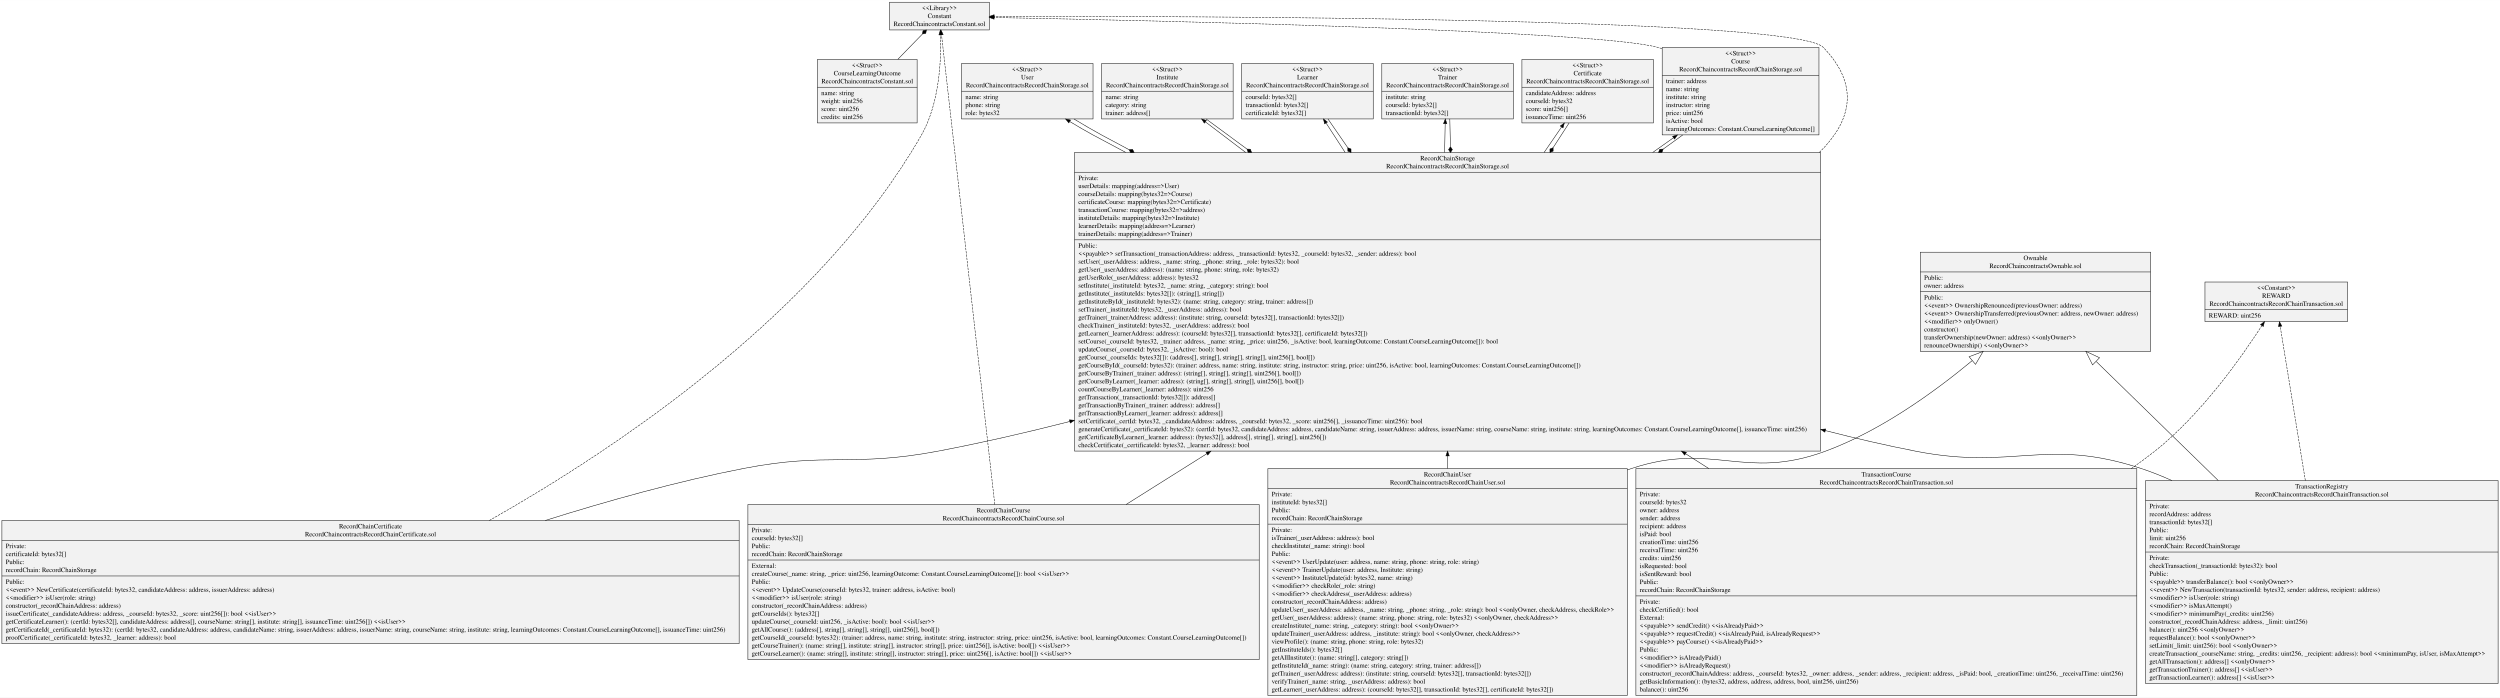
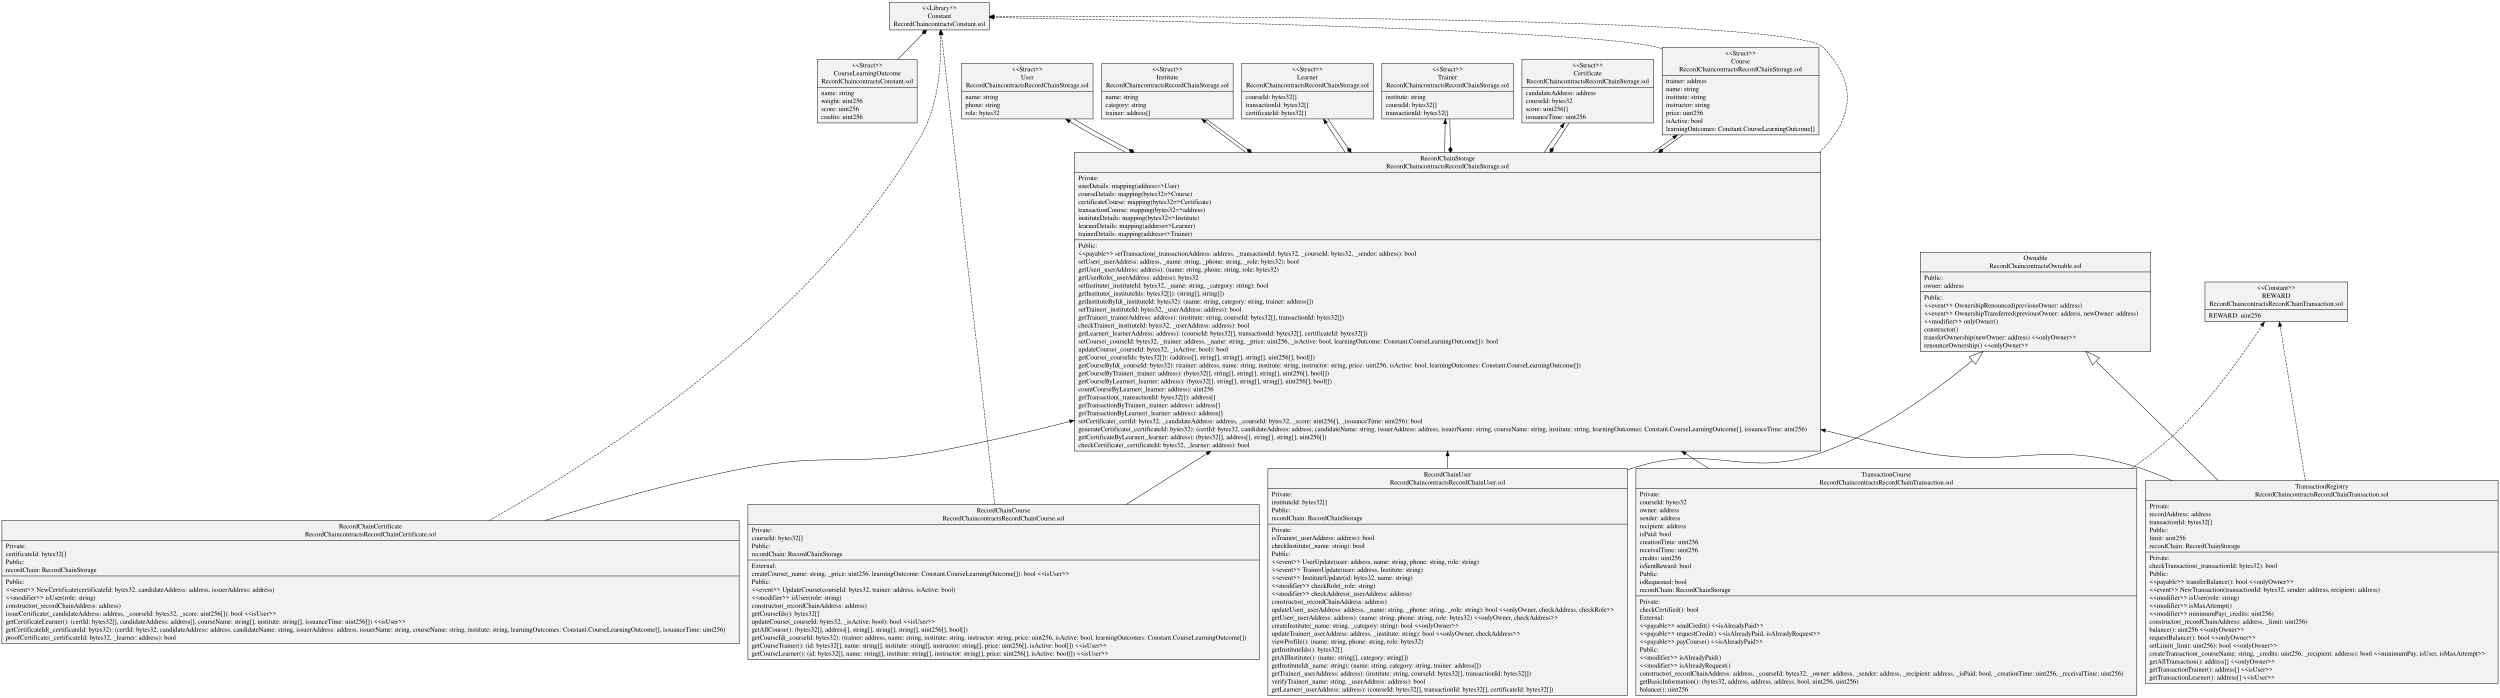
<svg xmlns="http://www.w3.org/2000/svg" width="5264pt" height="1469pt" viewBox="0.00 0.00 5264.41 1468.80">
  <g id="graph0" class="graph" transform="scale(1 1) rotate(0) translate(4 1464.8)">
    <polygon fill="white" stroke="transparent" points="-4,4 -4,-1464.8 5260.41,-1464.8 5260.41,4 -4,4" />
    <g id="node1" class="node">
      <polygon fill="#f2f2f2" stroke="black" points="1717.22,-1206.1 1717.22,-1339.7 1927.24,-1339.7 1927.24,-1206.1 1717.22,-1206.1" />
      <text text-anchor="middle" x="1822.23" y="-1323.1" font-family="Times,serif" font-size="14.00">&lt;&lt;Struct&gt;&gt;</text>
      <text text-anchor="middle" x="1822.23" y="-1306.3" font-family="Times,serif" font-size="14.00">CourseLearningOutcome</text>
      <text text-anchor="middle" x="1822.23" y="-1289.5" font-family="Times,serif" font-size="14.00">RecordChaincontractsConstant.sol</text>
      <polyline fill="none" stroke="black" points="1717.22,-1281.3 1927.24,-1281.3 " />
      <text text-anchor="start" x="1725.22" y="-1264.7" font-family="Times,serif" font-size="14.00">name: string</text>
      <text text-anchor="start" x="1725.22" y="-1247.9" font-family="Times,serif" font-size="14.00">weight: uint256</text>
      <text text-anchor="start" x="1725.22" y="-1231.1" font-family="Times,serif" font-size="14.00">score: uint256</text>
      <text text-anchor="start" x="1725.22" y="-1214.3" font-family="Times,serif" font-size="14.00">credits: uint256</text>
    </g>
    <g id="node2" class="node">
      <polygon fill="#f2f2f2" stroke="black" points="1869.22,-1401.9 1869.22,-1460.3 2079.24,-1460.3 2079.24,-1401.9 1869.22,-1401.9" />
      <text text-anchor="middle" x="1974.23" y="-1443.7" font-family="Times,serif" font-size="14.00">&lt;&lt;Library&gt;&gt;</text>
      <text text-anchor="middle" x="1974.23" y="-1426.9" font-family="Times,serif" font-size="14.00">Constant</text>
      <text text-anchor="middle" x="1974.23" y="-1410.1" font-family="Times,serif" font-size="14.00">RecordChaincontractsConstant.sol</text>
    </g>
    <g id="edge1" class="edge">
      <path fill="none" stroke="black" d="M1886.69,-1340.14C1904.28,-1358.21 1922.71,-1377.15 1938.1,-1392.97" />
      <polygon fill="black" stroke="black" points="1938.41,-1393.29 1945.46,-1394.8 1946.77,-1401.89 1939.72,-1400.38 1938.41,-1393.29" />
    </g>
    <g id="node3" class="node">
      <polygon fill="#f2f2f2" stroke="black" points="4039.76,-725.1 4039.76,-933.9 4524.7,-933.9 4524.7,-725.1 4039.76,-725.1" />
      <text text-anchor="middle" x="4282.23" y="-917.3" font-family="Times,serif" font-size="14.00">Ownable</text>
      <text text-anchor="middle" x="4282.23" y="-900.5" font-family="Times,serif" font-size="14.00">RecordChaincontractsOwnable.sol</text>
      <polyline fill="none" stroke="black" points="4039.76,-892.3 4524.7,-892.3 " />
      <text text-anchor="start" x="4047.76" y="-875.7" font-family="Times,serif" font-size="14.00">Public:</text>
      <text text-anchor="start" x="4047.76" y="-858.9" font-family="Times,serif" font-size="14.00">   owner: address</text>
      <polyline fill="none" stroke="black" points="4039.76,-850.7 4524.7,-850.7 " />
      <text text-anchor="start" x="4047.76" y="-834.1" font-family="Times,serif" font-size="14.00">Public:</text>
      <text text-anchor="start" x="4047.76" y="-817.3" font-family="Times,serif" font-size="14.00">    &lt;&lt;event&gt;&gt; OwnershipRenounced(previousOwner: address)</text>
      <text text-anchor="start" x="4047.76" y="-800.5" font-family="Times,serif" font-size="14.00">    &lt;&lt;event&gt;&gt; OwnershipTransferred(previousOwner: address, newOwner: address)</text>
      <text text-anchor="start" x="4047.76" y="-783.7" font-family="Times,serif" font-size="14.00">    &lt;&lt;modifier&gt;&gt; onlyOwner()</text>
      <text text-anchor="start" x="4047.76" y="-766.9" font-family="Times,serif" font-size="14.00">    constructor()</text>
      <text text-anchor="start" x="4047.76" y="-750.1" font-family="Times,serif" font-size="14.00">    transferOwnership(newOwner: address) &lt;&lt;onlyOwner&gt;&gt;</text>
      <text text-anchor="start" x="4047.76" y="-733.3" font-family="Times,serif" font-size="14.00">    renounceOwnership() &lt;&lt;onlyOwner&gt;&gt;</text>
    </g>
    <g id="node4" class="node">
      <polygon fill="#f2f2f2" stroke="black" points="0,-109.7 0,-368.9 1552.46,-368.9 1552.46,-109.7 0,-109.7" />
      <text text-anchor="middle" x="776.23" y="-352.3" font-family="Times,serif" font-size="14.00">RecordChainCertificate</text>
      <text text-anchor="middle" x="776.23" y="-335.5" font-family="Times,serif" font-size="14.00">RecordChaincontractsRecordChainCertificate.sol</text>
      <polyline fill="none" stroke="black" points="0,-327.3 1552.46,-327.3 " />
      <text text-anchor="start" x="8" y="-310.7" font-family="Times,serif" font-size="14.00">Private:</text>
      <text text-anchor="start" x="8" y="-293.9" font-family="Times,serif" font-size="14.00">   certificateId: bytes32[]</text>
      <text text-anchor="start" x="8" y="-277.1" font-family="Times,serif" font-size="14.00">Public:</text>
      <text text-anchor="start" x="8" y="-260.3" font-family="Times,serif" font-size="14.00">   recordChain: RecordChainStorage</text>
      <polyline fill="none" stroke="black" points="0,-252.1 1552.46,-252.1 " />
      <text text-anchor="start" x="8" y="-235.5" font-family="Times,serif" font-size="14.00">Public:</text>
      <text text-anchor="start" x="8" y="-218.7" font-family="Times,serif" font-size="14.00">    &lt;&lt;event&gt;&gt; NewCertificate(certificateId: bytes32, candidateAddress: address, issuerAddress: address)</text>
      <text text-anchor="start" x="8" y="-201.9" font-family="Times,serif" font-size="14.00">    &lt;&lt;modifier&gt;&gt; isUser(role: string)</text>
      <text text-anchor="start" x="8" y="-185.1" font-family="Times,serif" font-size="14.00">    constructor(_recordChainAddress: address)</text>
      <text text-anchor="start" x="8" y="-168.3" font-family="Times,serif" font-size="14.00">    issueCertificate(_candidateAddress: address, _courseId: bytes32, _score: uint256[]): bool &lt;&lt;isUser&gt;&gt;</text>
      <text text-anchor="start" x="8" y="-151.5" font-family="Times,serif" font-size="14.00">    getCertificateLearner(): (certId: bytes32[], candidateAddress: address[], courseName: string[], institute: string[], issuanceTime: uint256[]) &lt;&lt;isUser&gt;&gt;</text>
      <text text-anchor="start" x="8" y="-134.7" font-family="Times,serif" font-size="14.00">    getCertificateId(_certificateId: bytes32): (certId: bytes32, candidateAddress: address, candidateName: string, issuerAddress: address, issuerName: string, courseName: string, institute: string, learningOutcomes: Constant.CourseLearningOutcome[], issuanceTime: uint256)</text>
      <text text-anchor="start" x="8" y="-117.9" font-family="Times,serif" font-size="14.00">    proofCertificate(_certificateId: bytes32, _learner: address): bool</text>
    </g>
    <g id="edge3" class="edge">
      <path fill="none" stroke="black" stroke-dasharray="5,2" d="M1026.51,-368.92C1298.37,-522.82 1722.36,-807.19 1936.23,-1180.4 1974.58,-1247.32 1978.17,-1340.15 1976.66,-1391.7" />
      <polygon fill="black" stroke="black" points="1973.16,-1391.62 1976.29,-1401.75 1980.16,-1391.88 1973.16,-1391.62" />
    </g>
    <g id="node12" class="node">
      <polygon fill="#f2f2f2" stroke="black" points="2258.68,-515.1 2258.68,-1143.9 3829.78,-1143.9 3829.78,-515.1 2258.68,-515.1" />
      <text text-anchor="middle" x="3044.23" y="-1127.3" font-family="Times,serif" font-size="14.00">RecordChainStorage</text>
      <text text-anchor="middle" x="3044.23" y="-1110.5" font-family="Times,serif" font-size="14.00">RecordChaincontractsRecordChainStorage.sol</text>
      <polyline fill="none" stroke="black" points="2258.68,-1102.3 3829.78,-1102.3 " />
      <text text-anchor="start" x="2266.68" y="-1085.7" font-family="Times,serif" font-size="14.00">Private:</text>
      <text text-anchor="start" x="2266.68" y="-1068.9" font-family="Times,serif" font-size="14.00">   userDetails: mapping(address=&gt;User)</text>
      <text text-anchor="start" x="2266.68" y="-1052.1" font-family="Times,serif" font-size="14.00">   courseDetails: mapping(bytes32=&gt;Course)</text>
      <text text-anchor="start" x="2266.68" y="-1035.3" font-family="Times,serif" font-size="14.00">   certificateCourse: mapping(bytes32=&gt;Certificate)</text>
      <text text-anchor="start" x="2266.68" y="-1018.5" font-family="Times,serif" font-size="14.00">   transactionCourse: mapping(bytes32=&gt;address)</text>
      <text text-anchor="start" x="2266.68" y="-1001.7" font-family="Times,serif" font-size="14.00">   instituteDetails: mapping(bytes32=&gt;Institute)</text>
      <text text-anchor="start" x="2266.68" y="-984.9" font-family="Times,serif" font-size="14.00">   learnerDetails: mapping(address=&gt;Learner)</text>
      <text text-anchor="start" x="2266.68" y="-968.1" font-family="Times,serif" font-size="14.00">   trainerDetails: mapping(address=&gt;Trainer)</text>
      <polyline fill="none" stroke="black" points="2258.68,-959.9 3829.78,-959.9 " />
      <text text-anchor="start" x="2266.68" y="-943.3" font-family="Times,serif" font-size="14.00">Public:</text>
      <text text-anchor="start" x="2266.68" y="-926.5" font-family="Times,serif" font-size="14.00">    &lt;&lt;payable&gt;&gt; setTransaction(_transactionAddress: address, _transactionId: bytes32, _courseId: bytes32, _sender: address): bool</text>
      <text text-anchor="start" x="2266.68" y="-909.7" font-family="Times,serif" font-size="14.00">    setUser(_userAddress: address, _name: string, _phone: string, _role: bytes32): bool</text>
      <text text-anchor="start" x="2266.68" y="-892.9" font-family="Times,serif" font-size="14.00">    getUser(_userAddress: address): (name: string, phone: string, role: bytes32)</text>
      <text text-anchor="start" x="2266.68" y="-876.1" font-family="Times,serif" font-size="14.00">    getUserRole(_userAddress: address): bytes32</text>
      <text text-anchor="start" x="2266.68" y="-859.3" font-family="Times,serif" font-size="14.00">    setInstitute(_instituteId: bytes32, _name: string, _category: string): bool</text>
      <text text-anchor="start" x="2266.68" y="-842.5" font-family="Times,serif" font-size="14.00">    getInstitute(_instituteIds: bytes32[]): (string[], string[])</text>
      <text text-anchor="start" x="2266.68" y="-825.7" font-family="Times,serif" font-size="14.00">    getInstituteById(_instituteId: bytes32): (name: string, category: string, trainer: address[])</text>
      <text text-anchor="start" x="2266.68" y="-808.9" font-family="Times,serif" font-size="14.00">    setTrainer(_instituteId: bytes32, _userAddress: address): bool</text>
      <text text-anchor="start" x="2266.68" y="-792.1" font-family="Times,serif" font-size="14.00">    getTrainer(_trainerAddress: address): (institute: string, courseId: bytes32[], transactionId: bytes32[])</text>
      <text text-anchor="start" x="2266.68" y="-775.3" font-family="Times,serif" font-size="14.00">    checkTrainer(_instituteId: bytes32, _userAddress: address): bool</text>
      <text text-anchor="start" x="2266.68" y="-758.5" font-family="Times,serif" font-size="14.00">    getLearner(_learnerAddress: address): (courseId: bytes32[], transactionId: bytes32[], certificateId: bytes32[])</text>
      <text text-anchor="start" x="2266.68" y="-741.7" font-family="Times,serif" font-size="14.00">    setCourse(_courseId: bytes32, _trainer: address, _name: string, _price: uint256, _isActive: bool, learningOutcome: Constant.CourseLearningOutcome[]): bool</text>
      <text text-anchor="start" x="2266.68" y="-724.9" font-family="Times,serif" font-size="14.00">    updateCourse(_courseId: bytes32, _isActive: bool): bool</text>
      <text text-anchor="start" x="2266.68" y="-708.1" font-family="Times,serif" font-size="14.00">    getCourse(_courseIds: bytes32[]): (address[], string[], string[], string[], uint256[], bool[])</text>
      <text text-anchor="start" x="2266.68" y="-691.3" font-family="Times,serif" font-size="14.00">    getCourseById(_courseId: bytes32): (trainer: address, name: string, institute: string, instructor: string, price: uint256, isActive: bool, learningOutcomes: Constant.CourseLearningOutcome[])</text>
-       <text text-anchor="start" x="2266.68" y="-674.5" font-family="Times,serif" font-size="14.00">    getCourseByTrainer(_trainer: address): (string[], string[], string[], uint256[], bool[])</text>
-       <text text-anchor="start" x="2266.68" y="-657.7" font-family="Times,serif" font-size="14.00">    getCourseByLearner(_learner: address): (string[], string[], string[], uint256[], bool[])</text>
+       <text text-anchor="start" x="2266.68" y="-674.5" font-family="Times,serif" font-size="14.00">    getCourseByTrainer(_trainer: address): (bytes32[], string[], string[], string[], uint256[], bool[])</text>
+       <text text-anchor="start" x="2266.68" y="-657.7" font-family="Times,serif" font-size="14.00">    getCourseByLearner(_learner: address): (bytes32[], string[], string[], string[], uint256[], bool[])</text>
      <text text-anchor="start" x="2266.68" y="-640.9" font-family="Times,serif" font-size="14.00">    countCourseByLearner(_learner: address): uint256</text>
      <text text-anchor="start" x="2266.68" y="-624.1" font-family="Times,serif" font-size="14.00">    getTransaction(_transactionId: bytes32[]): address[]</text>
      <text text-anchor="start" x="2266.68" y="-607.3" font-family="Times,serif" font-size="14.00">    getTransactionByTrainer(_trainer: address): address[]</text>
      <text text-anchor="start" x="2266.68" y="-590.5" font-family="Times,serif" font-size="14.00">    getTransactionByLearner(_learner: address): address[]</text>
      <text text-anchor="start" x="2266.68" y="-573.7" font-family="Times,serif" font-size="14.00">    setCertificate(_certId: bytes32, _candidateAddress: address, _courseId: bytes32, _score: uint256[], _issuanceTime: uint256): bool</text>
      <text text-anchor="start" x="2266.68" y="-556.9" font-family="Times,serif" font-size="14.00">    generateCertificate(_certificateId: bytes32): (certId: bytes32, candidateAddress: address, candidateName: string, issuerAddress: address, issuerName: string, courseName: string, institute: string, learningOutcomes: Constant.CourseLearningOutcome[], issuanceTime: uint256)</text>
      <text text-anchor="start" x="2266.68" y="-540.1" font-family="Times,serif" font-size="14.00">    getCertificateByLearner(_learner: address): (bytes32[], address[], string[], string[], uint256[])</text>
      <text text-anchor="start" x="2266.68" y="-523.3" font-family="Times,serif" font-size="14.00">    checkCertificate(_certificateId: bytes32, _learner: address): bool</text>
    </g>
    <g id="edge2" class="edge">
      <path fill="none" stroke="black" d="M1144.12,-368.96C1274.69,-410.04 1423.64,-451.76 1562.23,-478.6 1740.51,-513.13 1790.77,-480.99 1969.23,-514.6 2060.46,-531.78 2155.05,-553.48 2248.59,-577.4" />
      <polygon fill="black" stroke="black" points="2247.96,-580.85 2258.51,-579.95 2249.7,-574.07 2247.96,-580.85" />
    </g>
    <g id="node5" class="node">
      <polygon fill="#f2f2f2" stroke="black" points="1570.9,-76.1 1570.9,-402.5 2647.56,-402.5 2647.56,-76.1 1570.9,-76.1" />
      <text text-anchor="middle" x="2109.23" y="-385.9" font-family="Times,serif" font-size="14.00">RecordChainCourse</text>
      <text text-anchor="middle" x="2109.23" y="-369.1" font-family="Times,serif" font-size="14.00">RecordChaincontractsRecordChainCourse.sol</text>
      <polyline fill="none" stroke="black" points="1570.9,-360.9 2647.56,-360.9 " />
      <text text-anchor="start" x="1578.9" y="-344.3" font-family="Times,serif" font-size="14.00">Private:</text>
      <text text-anchor="start" x="1578.9" y="-327.5" font-family="Times,serif" font-size="14.00">   courseId: bytes32[]</text>
      <text text-anchor="start" x="1578.9" y="-310.7" font-family="Times,serif" font-size="14.00">Public:</text>
      <text text-anchor="start" x="1578.9" y="-293.9" font-family="Times,serif" font-size="14.00">   recordChain: RecordChainStorage</text>
      <polyline fill="none" stroke="black" points="1570.9,-285.7 2647.56,-285.7 " />
      <text text-anchor="start" x="1578.9" y="-269.1" font-family="Times,serif" font-size="14.00">External:</text>
      <text text-anchor="start" x="1578.9" y="-252.3" font-family="Times,serif" font-size="14.00">    createCourse(_name: string, _price: uint256, learningOutcome: Constant.CourseLearningOutcome[]): bool &lt;&lt;isUser&gt;&gt;</text>
      <text text-anchor="start" x="1578.9" y="-235.5" font-family="Times,serif" font-size="14.00">Public:</text>
      <text text-anchor="start" x="1578.9" y="-218.7" font-family="Times,serif" font-size="14.00">    &lt;&lt;event&gt;&gt; UpdateCourse(courseId: bytes32, trainer: address, isActive: bool)</text>
      <text text-anchor="start" x="1578.9" y="-201.9" font-family="Times,serif" font-size="14.00">    &lt;&lt;modifier&gt;&gt; isUser(role: string)</text>
      <text text-anchor="start" x="1578.9" y="-185.1" font-family="Times,serif" font-size="14.00">    constructor(_recordChainAddress: address)</text>
      <text text-anchor="start" x="1578.9" y="-168.3" font-family="Times,serif" font-size="14.00">    getCourseIds(): bytes32[]</text>
-       <text text-anchor="start" x="1578.9" y="-151.5" font-family="Times,serif" font-size="14.00">    updateCourse(_courseId: uint256, _isActive: bool): bool &lt;&lt;isUser&gt;&gt;</text>
-       <text text-anchor="start" x="1578.9" y="-134.7" font-family="Times,serif" font-size="14.00">    getAllCourse(): (address[], string[], string[], string[], uint256[], bool[])</text>
+       <text text-anchor="start" x="1578.9" y="-151.5" font-family="Times,serif" font-size="14.00">    updateCourse(_courseId: bytes32, _isActive: bool): bool &lt;&lt;isUser&gt;&gt;</text>
+       <text text-anchor="start" x="1578.9" y="-134.7" font-family="Times,serif" font-size="14.00">    getAllCourse(): (bytes32[], address[], string[], string[], string[], uint256[], bool[])</text>
      <text text-anchor="start" x="1578.9" y="-117.9" font-family="Times,serif" font-size="14.00">    getCourseId(_courseId: bytes32): (trainer: address, name: string, institute: string, instructor: string, price: uint256, isActive: bool, learningOutcomes: Constant.CourseLearningOutcome[])</text>
-       <text text-anchor="start" x="1578.9" y="-101.1" font-family="Times,serif" font-size="14.00">    getCourseTrainer(): (name: string[], institute: string[], instructor: string[], price: uint256[], isActive: bool[]) &lt;&lt;isUser&gt;&gt;</text>
-       <text text-anchor="start" x="1578.9" y="-84.3" font-family="Times,serif" font-size="14.00">    getCourseLearner(): (name: string[], institute: string[], instructor: string[], price: uint256[], isActive: bool[]) &lt;&lt;isUser&gt;&gt;</text>
+       <text text-anchor="start" x="1578.9" y="-101.1" font-family="Times,serif" font-size="14.00">    getCourseTrainer(): (id: bytes32[], name: string[], institute: string[], instructor: string[], price: uint256[], isActive: bool[]) &lt;&lt;isUser&gt;&gt;</text>
+       <text text-anchor="start" x="1578.9" y="-84.3" font-family="Times,serif" font-size="14.00">    getCourseLearner(): (id: bytes32[], name: string[], institute: string[], instructor: string[], price: uint256[], isActive: bool[]) &lt;&lt;isUser&gt;&gt;</text>
    </g>
    <g id="edge5" class="edge">
      <path fill="none" stroke="black" stroke-dasharray="5,2" d="M2090.81,-402.62C2059.07,-682.38 1995.8,-1239.99 1978.62,-1391.4" />
      <polygon fill="black" stroke="black" points="1975.11,-1391.26 1977.46,-1401.59 1982.07,-1392.05 1975.11,-1391.26" />
    </g>
    <g id="edge4" class="edge">
      <path fill="none" stroke="black" d="M2367.2,-402.59C2420.52,-436.13 2478.43,-472.56 2537.18,-509.52" />
      <polygon fill="black" stroke="black" points="2535.52,-512.61 2545.85,-514.97 2539.25,-506.69 2535.52,-512.61" />
    </g>
    <g id="node6" class="node">
      <polygon fill="#f2f2f2" stroke="black" points="2020.79,-1214.5 2020.79,-1331.3 2297.67,-1331.3 2297.67,-1214.5 2020.79,-1214.5" />
      <text text-anchor="middle" x="2159.23" y="-1314.7" font-family="Times,serif" font-size="14.00">&lt;&lt;Struct&gt;&gt;</text>
      <text text-anchor="middle" x="2159.23" y="-1297.9" font-family="Times,serif" font-size="14.00">User</text>
      <text text-anchor="middle" x="2159.23" y="-1281.1" font-family="Times,serif" font-size="14.00">RecordChaincontractsRecordChainStorage.sol</text>
      <polyline fill="none" stroke="black" points="2020.79,-1272.9 2297.67,-1272.9 " />
      <text text-anchor="start" x="2028.79" y="-1256.3" font-family="Times,serif" font-size="14.00">name: string</text>
      <text text-anchor="start" x="2028.79" y="-1239.5" font-family="Times,serif" font-size="14.00">phone: string</text>
      <text text-anchor="start" x="2028.79" y="-1222.7" font-family="Times,serif" font-size="14.00">role: bytes32</text>
    </g>
    <g id="edge7" class="edge">
      <path fill="none" stroke="black" d="M2257.49,-1214.4C2276.78,-1202.75 2296.99,-1190.87 2316.23,-1180.4 2334.99,-1170.19 2354.1,-1159.96 2373.45,-1149.76" />
      <polygon fill="black" stroke="black" points="2373.6,-1149.68 2377.05,-1143.35 2384.22,-1144.1 2380.77,-1150.43 2373.6,-1149.68" />
    </g>
    <g id="node7" class="node">
      <polygon fill="#f2f2f2" stroke="black" points="2315.79,-1214.5 2315.79,-1331.3 2592.67,-1331.3 2592.67,-1214.5 2315.79,-1214.5" />
      <text text-anchor="middle" x="2454.23" y="-1314.7" font-family="Times,serif" font-size="14.00">&lt;&lt;Struct&gt;&gt;</text>
      <text text-anchor="middle" x="2454.23" y="-1297.9" font-family="Times,serif" font-size="14.00">Institute</text>
      <text text-anchor="middle" x="2454.23" y="-1281.1" font-family="Times,serif" font-size="14.00">RecordChaincontractsRecordChainStorage.sol</text>
      <polyline fill="none" stroke="black" points="2315.79,-1272.9 2592.67,-1272.9 " />
      <text text-anchor="start" x="2323.79" y="-1256.3" font-family="Times,serif" font-size="14.00">name: string</text>
      <text text-anchor="start" x="2323.79" y="-1239.5" font-family="Times,serif" font-size="14.00">category: string</text>
      <text text-anchor="start" x="2323.79" y="-1222.7" font-family="Times,serif" font-size="14.00">trainer: address[]</text>
    </g>
    <g id="edge8" class="edge">
      <path fill="none" stroke="black" d="M2535.7,-1214.48C2560.6,-1196.29 2589.86,-1174.74 2621.56,-1151.27" />
      <polygon fill="black" stroke="black" points="2621.82,-1151.07 2624.27,-1144.29 2631.47,-1143.93 2629.03,-1150.72 2621.82,-1151.07" />
    </g>
    <g id="node8" class="node">
      <polygon fill="#f2f2f2" stroke="black" points="2610.79,-1214.5 2610.79,-1331.3 2887.67,-1331.3 2887.67,-1214.5 2610.79,-1214.5" />
      <text text-anchor="middle" x="2749.23" y="-1314.7" font-family="Times,serif" font-size="14.00">&lt;&lt;Struct&gt;&gt;</text>
      <text text-anchor="middle" x="2749.23" y="-1297.9" font-family="Times,serif" font-size="14.00">Learner</text>
      <text text-anchor="middle" x="2749.23" y="-1281.1" font-family="Times,serif" font-size="14.00">RecordChaincontractsRecordChainStorage.sol</text>
      <polyline fill="none" stroke="black" points="2610.79,-1272.9 2887.67,-1272.9 " />
      <text text-anchor="start" x="2618.79" y="-1256.3" font-family="Times,serif" font-size="14.00">courseId: bytes32[]</text>
      <text text-anchor="start" x="2618.79" y="-1239.5" font-family="Times,serif" font-size="14.00">transactionId: bytes32[]</text>
      <text text-anchor="start" x="2618.79" y="-1222.7" font-family="Times,serif" font-size="14.00">certificateId: bytes32[]</text>
    </g>
    <g id="edge9" class="edge">
      <path fill="none" stroke="black" d="M2792.33,-1214.48C2804.57,-1196.99 2818.78,-1176.41 2834.08,-1154" />
      <polygon fill="black" stroke="black" points="2834.18,-1153.85 2834.26,-1146.64 2840.94,-1143.93 2840.87,-1151.14 2834.18,-1153.85" />
    </g>
    <g id="node9" class="node">
      <polygon fill="#f2f2f2" stroke="black" points="2905.79,-1214.5 2905.79,-1331.3 3182.67,-1331.3 3182.67,-1214.5 2905.79,-1214.5" />
      <text text-anchor="middle" x="3044.23" y="-1314.7" font-family="Times,serif" font-size="14.00">&lt;&lt;Struct&gt;&gt;</text>
      <text text-anchor="middle" x="3044.23" y="-1297.9" font-family="Times,serif" font-size="14.00">Trainer</text>
      <text text-anchor="middle" x="3044.23" y="-1281.1" font-family="Times,serif" font-size="14.00">RecordChaincontractsRecordChainStorage.sol</text>
      <polyline fill="none" stroke="black" points="2905.79,-1272.9 3182.67,-1272.9 " />
      <text text-anchor="start" x="2913.79" y="-1256.3" font-family="Times,serif" font-size="14.00">institute: string</text>
      <text text-anchor="start" x="2913.79" y="-1239.5" font-family="Times,serif" font-size="14.00">courseId: bytes32[]</text>
      <text text-anchor="start" x="2913.79" y="-1222.7" font-family="Times,serif" font-size="14.00">transactionId: bytes32[]</text>
    </g>
    <g id="edge10" class="edge">
      <path fill="none" stroke="black" d="M3048.95,-1214.48C3049.49,-1197.54 3049.93,-1177.69 3050.25,-1156.1" />
      <polygon fill="black" stroke="black" points="3050.25,-1155.93 3046.34,-1149.88 3050.42,-1143.93 3054.34,-1149.99 3050.25,-1155.93" />
    </g>
    <g id="node10" class="node">
      <polygon fill="#f2f2f2" stroke="black" points="3496.16,-1180.9 3496.16,-1364.9 3826.3,-1364.9 3826.3,-1180.9 3496.16,-1180.9" />
      <text text-anchor="middle" x="3661.23" y="-1348.3" font-family="Times,serif" font-size="14.00">&lt;&lt;Struct&gt;&gt;</text>
      <text text-anchor="middle" x="3661.23" y="-1331.5" font-family="Times,serif" font-size="14.00">Course</text>
      <text text-anchor="middle" x="3661.23" y="-1314.7" font-family="Times,serif" font-size="14.00">RecordChaincontractsRecordChainStorage.sol</text>
      <polyline fill="none" stroke="black" points="3496.16,-1306.5 3826.3,-1306.5 " />
      <text text-anchor="start" x="3504.16" y="-1289.9" font-family="Times,serif" font-size="14.00">trainer: address</text>
      <text text-anchor="start" x="3504.16" y="-1273.1" font-family="Times,serif" font-size="14.00">name: string</text>
      <text text-anchor="start" x="3504.16" y="-1256.3" font-family="Times,serif" font-size="14.00">institute: string</text>
      <text text-anchor="start" x="3504.16" y="-1239.5" font-family="Times,serif" font-size="14.00">instructor: string</text>
      <text text-anchor="start" x="3504.16" y="-1222.7" font-family="Times,serif" font-size="14.00">price: uint256</text>
      <text text-anchor="start" x="3504.16" y="-1205.9" font-family="Times,serif" font-size="14.00">isActive: bool</text>
      <text text-anchor="start" x="3504.16" y="-1189.1" font-family="Times,serif" font-size="14.00">learningOutcomes: Constant.CourseLearningOutcome[]</text>
    </g>
    <g id="edge6" class="edge">
      <path fill="none" stroke="black" stroke-dasharray="5,2" d="M3495.68,-1362.68C3492.53,-1363.65 3489.38,-1364.56 3486.23,-1365.4 3352.88,-1401.2 2419.16,-1421.83 2089.31,-1428.07" />
      <polygon fill="black" stroke="black" points="2089.18,-1424.57 2079.25,-1428.25 2089.32,-1431.57 2089.18,-1424.57" />
    </g>
    <g id="edge11" class="edge">
      <path fill="none" stroke="black" d="M3539.45,-1180.78C3526.45,-1171.34 3512.74,-1161.42 3498.49,-1151.12" />
      <polygon fill="black" stroke="black" points="3498.27,-1150.96 3491.06,-1150.69 3488.54,-1143.93 3495.75,-1144.2 3498.27,-1150.96" />
    </g>
    <g id="node11" class="node">
      <polygon fill="#f2f2f2" stroke="black" points="3200.79,-1206.1 3200.79,-1339.7 3477.67,-1339.7 3477.67,-1206.1 3200.79,-1206.1" />
      <text text-anchor="middle" x="3339.23" y="-1323.1" font-family="Times,serif" font-size="14.00">&lt;&lt;Struct&gt;&gt;</text>
      <text text-anchor="middle" x="3339.23" y="-1306.3" font-family="Times,serif" font-size="14.00">Certificate</text>
      <text text-anchor="middle" x="3339.23" y="-1289.5" font-family="Times,serif" font-size="14.00">RecordChaincontractsRecordChainStorage.sol</text>
      <polyline fill="none" stroke="black" points="3200.79,-1281.3 3477.67,-1281.3 " />
      <text text-anchor="start" x="3208.79" y="-1264.7" font-family="Times,serif" font-size="14.00">candidateAddress: address</text>
      <text text-anchor="start" x="3208.79" y="-1247.9" font-family="Times,serif" font-size="14.00">courseId: bytes32</text>
      <text text-anchor="start" x="3208.79" y="-1231.1" font-family="Times,serif" font-size="14.00">score: uint256[]</text>
      <text text-anchor="start" x="3208.79" y="-1214.3" font-family="Times,serif" font-size="14.00">issuanceTime: uint256</text>
    </g>
    <g id="edge12" class="edge">
      <path fill="none" stroke="black" d="M3300.08,-1205.87C3290.19,-1190.42 3278.86,-1172.94 3266.6,-1154.17" />
      <polygon fill="black" stroke="black" points="3266.47,-1153.97 3259.83,-1151.14 3259.89,-1143.93 3266.53,-1146.76 3266.47,-1153.97" />
    </g>
    <g id="edge19" class="edge">
      <path fill="none" stroke="black" stroke-dasharray="5,2" d="M3827.22,-1144.02C3894.98,-1210.8 3912.39,-1285.51 3835.23,-1365.4 3774.46,-1428.31 2486.09,-1431.09 2089.42,-1430.45" />
      <polygon fill="black" stroke="black" points="2089.37,-1426.95 2079.37,-1430.43 2089.36,-1433.95 2089.37,-1426.95" />
    </g>
    <g id="edge13" class="edge">
      <path fill="none" stroke="black" d="M2366.23,-1144.1C2343.19,-1156.18 2320.47,-1168.3 2298.23,-1180.4 2282,-1189.23 2265.07,-1199.07 2248.84,-1208.93" />
      <polygon fill="black" stroke="black" points="2246.6,-1206.19 2239.9,-1214.4 2250.25,-1212.17 2246.6,-1206.19" />
    </g>
    <g id="edge16" class="edge">
      <path fill="none" stroke="black" d="M2619.09,-1143.93C2587.79,-1167.57 2558.94,-1189.48 2534.41,-1208.24" />
      <polygon fill="black" stroke="black" points="2532.07,-1205.62 2526.26,-1214.48 2536.33,-1211.18 2532.07,-1205.62" />
    </g>
    <g id="edge17" class="edge">
      <path fill="none" stroke="black" d="M2828.56,-1143.93C2813.74,-1166.54 2800.09,-1187.57 2788.44,-1205.77" />
      <polygon fill="black" stroke="black" points="2785.31,-1204.17 2782.88,-1214.48 2791.21,-1207.93 2785.31,-1204.17" />
    </g>
    <g id="edge18" class="edge">
      <path fill="none" stroke="black" d="M3038.04,-1143.93C3038.32,-1165.93 3038.71,-1186.42 3039.2,-1204.28" />
      <polygon fill="black" stroke="black" points="3035.71,-1204.59 3039.51,-1214.48 3042.71,-1204.38 3035.71,-1204.59" />
    </g>
    <g id="edge14" class="edge">
      <path fill="none" stroke="black" d="M3476.16,-1143.93C3491.34,-1154.69 3506.05,-1165.1 3520.09,-1175.01" />
      <polygon fill="black" stroke="black" points="3518.09,-1177.88 3528.28,-1180.78 3522.13,-1172.16 3518.09,-1177.88" />
    </g>
    <g id="edge15" class="edge">
      <path fill="none" stroke="black" d="M3247.52,-1143.93C3260.65,-1163.22 3273.1,-1181.36 3284.35,-1197.57" />
      <polygon fill="black" stroke="black" points="3281.54,-1199.66 3290.12,-1205.87 3287.29,-1195.67 3281.54,-1199.66" />
    </g>
    <g id="node13" class="node">
      <polygon fill="#f2f2f2" stroke="black" points="4639.13,-787.9 4639.13,-871.1 4939.32,-871.1 4939.32,-787.9 4639.13,-787.9" />
      <text text-anchor="middle" x="4789.23" y="-854.5" font-family="Times,serif" font-size="14.00">&lt;&lt;Constant&gt;&gt;</text>
      <text text-anchor="middle" x="4789.23" y="-837.7" font-family="Times,serif" font-size="14.00">REWARD</text>
      <text text-anchor="middle" x="4789.23" y="-820.9" font-family="Times,serif" font-size="14.00">RecordChaincontractsRecordChainTransaction.sol</text>
      <polyline fill="none" stroke="black" points="4639.13,-812.7 4939.32,-812.7 " />
      <text text-anchor="start" x="4647.13" y="-796.1" font-family="Times,serif" font-size="14.00">REWARD: uint256</text>
    </g>
    <g id="node14" class="node">
      <polygon fill="#f2f2f2" stroke="black" points="4514.05,-25.7 4514.05,-452.9 5256.41,-452.9 5256.41,-25.7 4514.05,-25.7" />
      <text text-anchor="middle" x="4885.23" y="-436.3" font-family="Times,serif" font-size="14.00">TransactionRegistry</text>
      <text text-anchor="middle" x="4885.23" y="-419.5" font-family="Times,serif" font-size="14.00">RecordChaincontractsRecordChainTransaction.sol</text>
      <polyline fill="none" stroke="black" points="4514.05,-411.3 5256.41,-411.3 " />
      <text text-anchor="start" x="4522.05" y="-394.7" font-family="Times,serif" font-size="14.00">Private:</text>
      <text text-anchor="start" x="4522.05" y="-377.9" font-family="Times,serif" font-size="14.00">   recordAddress: address</text>
      <text text-anchor="start" x="4522.05" y="-361.1" font-family="Times,serif" font-size="14.00">   transactionId: bytes32[]</text>
      <text text-anchor="start" x="4522.05" y="-344.3" font-family="Times,serif" font-size="14.00">Public:</text>
      <text text-anchor="start" x="4522.05" y="-327.5" font-family="Times,serif" font-size="14.00">   limit: uint256</text>
      <text text-anchor="start" x="4522.05" y="-310.7" font-family="Times,serif" font-size="14.00">   recordChain: RecordChainStorage</text>
      <polyline fill="none" stroke="black" points="4514.05,-302.5 5256.41,-302.5 " />
      <text text-anchor="start" x="4522.05" y="-285.9" font-family="Times,serif" font-size="14.00">Private:</text>
      <text text-anchor="start" x="4522.05" y="-269.1" font-family="Times,serif" font-size="14.00">    checkTransaction(_transactionId: bytes32): bool</text>
      <text text-anchor="start" x="4522.05" y="-252.3" font-family="Times,serif" font-size="14.00">Public:</text>
      <text text-anchor="start" x="4522.05" y="-235.5" font-family="Times,serif" font-size="14.00">    &lt;&lt;payable&gt;&gt; transferBalance(): bool &lt;&lt;onlyOwner&gt;&gt;</text>
      <text text-anchor="start" x="4522.05" y="-218.7" font-family="Times,serif" font-size="14.00">    &lt;&lt;event&gt;&gt; NewTransaction(transactionId: bytes32, sender: address, recipient: address)</text>
      <text text-anchor="start" x="4522.05" y="-201.9" font-family="Times,serif" font-size="14.00">    &lt;&lt;modifier&gt;&gt; isUser(role: string)</text>
      <text text-anchor="start" x="4522.05" y="-185.1" font-family="Times,serif" font-size="14.00">    &lt;&lt;modifier&gt;&gt; isMaxAttempt()</text>
      <text text-anchor="start" x="4522.05" y="-168.3" font-family="Times,serif" font-size="14.00">    &lt;&lt;modifier&gt;&gt; minimumPay(_credits: uint256)</text>
      <text text-anchor="start" x="4522.05" y="-151.5" font-family="Times,serif" font-size="14.00">    constructor(_recordChainAddress: address, _limit: uint256)</text>
      <text text-anchor="start" x="4522.05" y="-134.7" font-family="Times,serif" font-size="14.00">    balance(): uint256 &lt;&lt;onlyOwner&gt;&gt;</text>
      <text text-anchor="start" x="4522.05" y="-117.9" font-family="Times,serif" font-size="14.00">    requestBalance(): bool &lt;&lt;onlyOwner&gt;&gt;</text>
      <text text-anchor="start" x="4522.05" y="-101.1" font-family="Times,serif" font-size="14.00">    setLimit(_limit: uint256): bool &lt;&lt;onlyOwner&gt;&gt;</text>
      <text text-anchor="start" x="4522.05" y="-84.3" font-family="Times,serif" font-size="14.00">    createTransaction(_courseName: string, _credits: uint256, _recipient: address): bool &lt;&lt;minimumPay, isUser, isMaxAttempt&gt;&gt;</text>
      <text text-anchor="start" x="4522.05" y="-67.5" font-family="Times,serif" font-size="14.00">    getAllTransaction(): address[] &lt;&lt;onlyOwner&gt;&gt;</text>
      <text text-anchor="start" x="4522.05" y="-50.7" font-family="Times,serif" font-size="14.00">    getTransactionTrainer(): address[] &lt;&lt;isUser&gt;&gt;</text>
      <text text-anchor="start" x="4522.05" y="-33.9" font-family="Times,serif" font-size="14.00">    getTransactionLearner(): address[] &lt;&lt;isUser&gt;&gt;</text>
    </g>
    <g id="edge20" class="edge">
      <path fill="none" stroke="black" d="M4667.11,-453.07C4580.9,-537.16 4484.82,-630.88 4410.22,-703.65" />
      <polygon fill="none" stroke="black" points="4402.44,-696.57 4388.3,-725.04 4417.1,-711.61 4402.44,-696.57" />
    </g>
    <g id="edge21" class="edge">
      <path fill="none" stroke="black" d="M4569.59,-452.96C4547.98,-462.72 4526.09,-471.42 4504.23,-478.6 4303.93,-544.41 4238.19,-474.38 4031.23,-514.6 3968.48,-526.79 3904.13,-541.66 3839.82,-558.21" />
      <polygon fill="black" stroke="black" points="3838.72,-554.88 3829.92,-560.77 3840.48,-561.65 3838.72,-554.88" />
    </g>
    <g id="edge22" class="edge">
      <path fill="none" stroke="black" stroke-dasharray="5,2" d="M4850.5,-453.07C4831.42,-570.01 4809.29,-705.56 4797.55,-777.5" />
      <polygon fill="black" stroke="black" points="4794.05,-777.21 4795.9,-787.64 4800.96,-778.33 4794.05,-777.21" />
    </g>
    <g id="node15" class="node">
      <polygon fill="#f2f2f2" stroke="black" points="3440.81,-0.5 3440.81,-478.1 4495.65,-478.1 4495.65,-0.5 3440.81,-0.5" />
      <text text-anchor="middle" x="3968.23" y="-461.5" font-family="Times,serif" font-size="14.00">TransactionCourse</text>
      <text text-anchor="middle" x="3968.23" y="-444.7" font-family="Times,serif" font-size="14.00">RecordChaincontractsRecordChainTransaction.sol</text>
      <polyline fill="none" stroke="black" points="3440.81,-436.5 4495.65,-436.5 " />
      <text text-anchor="start" x="3448.81" y="-419.9" font-family="Times,serif" font-size="14.00">Private:</text>
      <text text-anchor="start" x="3448.81" y="-403.1" font-family="Times,serif" font-size="14.00">   courseId: bytes32</text>
      <text text-anchor="start" x="3448.81" y="-386.3" font-family="Times,serif" font-size="14.00">   owner: address</text>
      <text text-anchor="start" x="3448.81" y="-369.5" font-family="Times,serif" font-size="14.00">   sender: address</text>
      <text text-anchor="start" x="3448.81" y="-352.7" font-family="Times,serif" font-size="14.00">   recipient: address</text>
      <text text-anchor="start" x="3448.81" y="-335.9" font-family="Times,serif" font-size="14.00">   isPaid: bool</text>
      <text text-anchor="start" x="3448.81" y="-319.1" font-family="Times,serif" font-size="14.00">   creationTime: uint256</text>
      <text text-anchor="start" x="3448.81" y="-302.3" font-family="Times,serif" font-size="14.00">   receivalTime: uint256</text>
      <text text-anchor="start" x="3448.81" y="-285.5" font-family="Times,serif" font-size="14.00">   credits: uint256</text>
-       <text text-anchor="start" x="3448.81" y="-268.7" font-family="Times,serif" font-size="14.00">   isRequested: bool</text>
-       <text text-anchor="start" x="3448.81" y="-251.9" font-family="Times,serif" font-size="14.00">   isSentReward: bool</text>
-       <text text-anchor="start" x="3448.81" y="-235.1" font-family="Times,serif" font-size="14.00">Public:</text>
+       <text text-anchor="start" x="3448.81" y="-268.7" font-family="Times,serif" font-size="14.00">   isSentReward: bool</text>
+       <text text-anchor="start" x="3448.81" y="-251.9" font-family="Times,serif" font-size="14.00">Public:</text>
+       <text text-anchor="start" x="3448.81" y="-235.1" font-family="Times,serif" font-size="14.00">   isRequested: bool</text>
      <text text-anchor="start" x="3448.81" y="-218.3" font-family="Times,serif" font-size="14.00">   recordChain: RecordChainStorage</text>
      <polyline fill="none" stroke="black" points="3440.81,-210.1 4495.65,-210.1 " />
      <text text-anchor="start" x="3448.81" y="-193.5" font-family="Times,serif" font-size="14.00">Private:</text>
      <text text-anchor="start" x="3448.81" y="-176.7" font-family="Times,serif" font-size="14.00">    checkCertified(): bool</text>
      <text text-anchor="start" x="3448.81" y="-159.9" font-family="Times,serif" font-size="14.00">External:</text>
      <text text-anchor="start" x="3448.81" y="-143.1" font-family="Times,serif" font-size="14.00">    &lt;&lt;payable&gt;&gt; sendCredit() &lt;&lt;isAlreadyPaid&gt;&gt;</text>
      <text text-anchor="start" x="3448.81" y="-126.3" font-family="Times,serif" font-size="14.00">    &lt;&lt;payable&gt;&gt; requestCredit() &lt;&lt;isAlreadyPaid, isAlreadyRequest&gt;&gt;</text>
      <text text-anchor="start" x="3448.81" y="-109.5" font-family="Times,serif" font-size="14.00">    &lt;&lt;payable&gt;&gt; payCourse() &lt;&lt;isAlreadyPaid&gt;&gt;</text>
      <text text-anchor="start" x="3448.81" y="-92.7" font-family="Times,serif" font-size="14.00">Public:</text>
      <text text-anchor="start" x="3448.81" y="-75.9" font-family="Times,serif" font-size="14.00">    &lt;&lt;modifier&gt;&gt; isAlreadyPaid()</text>
      <text text-anchor="start" x="3448.81" y="-59.1" font-family="Times,serif" font-size="14.00">    &lt;&lt;modifier&gt;&gt; isAlreadyRequest()</text>
      <text text-anchor="start" x="3448.81" y="-42.3" font-family="Times,serif" font-size="14.00">    constructor(_recordChainAddress: address, _courseId: bytes32, _owner: address, _sender: address, _recipient: address, _isPaid: bool, _creationTime: uint256, _receivalTime: uint256)</text>
      <text text-anchor="start" x="3448.81" y="-25.5" font-family="Times,serif" font-size="14.00">    getBasicInformation(): (bytes32, address, address, address, bool, uint256, uint256)</text>
      <text text-anchor="start" x="3448.81" y="-8.7" font-family="Times,serif" font-size="14.00">    balance(): uint256</text>
    </g>
    <g id="edge23" class="edge">
      <path fill="none" stroke="black" d="M3594.4,-478.27C3578.2,-488.58 3561.86,-498.99 3545.44,-509.44" />
      <polygon fill="black" stroke="black" points="3543.41,-506.58 3536.85,-514.91 3547.17,-512.49 3543.41,-506.58" />
    </g>
    <g id="edge24" class="edge">
      <path fill="none" stroke="black" stroke-dasharray="5,2" d="M4483.96,-478.19C4500.93,-489.94 4517.41,-502.08 4533.23,-514.6 4630.74,-591.74 4715.67,-712.06 4758.89,-779.12" />
      <polygon fill="black" stroke="black" points="4756.12,-781.28 4764.45,-787.82 4762.01,-777.51 4756.12,-781.28" />
    </g>
    <g id="node16" class="node">
      <polygon fill="#f2f2f2" stroke="black" points="2665.85,-0.5 2665.85,-478.1 3422.6,-478.1 3422.6,-0.5 2665.85,-0.5" />
      <text text-anchor="middle" x="3044.23" y="-461.5" font-family="Times,serif" font-size="14.00">RecordChainUser</text>
      <text text-anchor="middle" x="3044.23" y="-444.7" font-family="Times,serif" font-size="14.00">RecordChaincontractsRecordChainUser.sol</text>
      <polyline fill="none" stroke="black" points="2665.85,-436.5 3422.6,-436.5 " />
      <text text-anchor="start" x="2673.85" y="-419.9" font-family="Times,serif" font-size="14.00">Private:</text>
      <text text-anchor="start" x="2673.85" y="-403.1" font-family="Times,serif" font-size="14.00">   instituteId: bytes32[]</text>
      <text text-anchor="start" x="2673.85" y="-386.3" font-family="Times,serif" font-size="14.00">Public:</text>
      <text text-anchor="start" x="2673.85" y="-369.5" font-family="Times,serif" font-size="14.00">   recordChain: RecordChainStorage</text>
      <polyline fill="none" stroke="black" points="2665.85,-361.3 3422.6,-361.3 " />
      <text text-anchor="start" x="2673.85" y="-344.7" font-family="Times,serif" font-size="14.00">Private:</text>
      <text text-anchor="start" x="2673.85" y="-327.9" font-family="Times,serif" font-size="14.00">    isTrainer(_userAddress: address): bool</text>
      <text text-anchor="start" x="2673.85" y="-311.1" font-family="Times,serif" font-size="14.00">    checkInstitute(_name: string): bool</text>
      <text text-anchor="start" x="2673.85" y="-294.3" font-family="Times,serif" font-size="14.00">Public:</text>
      <text text-anchor="start" x="2673.85" y="-277.5" font-family="Times,serif" font-size="14.00">    &lt;&lt;event&gt;&gt; UserUpdate(user: address, name: string, phone: string, role: string)</text>
      <text text-anchor="start" x="2673.85" y="-260.7" font-family="Times,serif" font-size="14.00">    &lt;&lt;event&gt;&gt; TrainerUpdate(user: address, Institute: string)</text>
      <text text-anchor="start" x="2673.85" y="-243.9" font-family="Times,serif" font-size="14.00">    &lt;&lt;event&gt;&gt; InstituteUpdate(id: bytes32, name: string)</text>
      <text text-anchor="start" x="2673.85" y="-227.1" font-family="Times,serif" font-size="14.00">    &lt;&lt;modifier&gt;&gt; checkRole(_role: string)</text>
      <text text-anchor="start" x="2673.85" y="-210.3" font-family="Times,serif" font-size="14.00">    &lt;&lt;modifier&gt;&gt; checkAddress(_userAddress: address)</text>
      <text text-anchor="start" x="2673.85" y="-193.5" font-family="Times,serif" font-size="14.00">    constructor(_recordChainAddress: address)</text>
      <text text-anchor="start" x="2673.85" y="-176.7" font-family="Times,serif" font-size="14.00">    updateUser(_userAddress: address, _name: string, _phone: string, _role: string): bool &lt;&lt;onlyOwner, checkAddress, checkRole&gt;&gt;</text>
      <text text-anchor="start" x="2673.85" y="-159.9" font-family="Times,serif" font-size="14.00">    getUser(_userAddress: address): (name: string, phone: string, role: bytes32) &lt;&lt;onlyOwner, checkAddress&gt;&gt;</text>
      <text text-anchor="start" x="2673.85" y="-143.1" font-family="Times,serif" font-size="14.00">    createInstitute(_name: string, _category: string): bool &lt;&lt;onlyOwner&gt;&gt;</text>
      <text text-anchor="start" x="2673.85" y="-126.3" font-family="Times,serif" font-size="14.00">    updateTrainer(_userAddress: address, _institute: string): bool &lt;&lt;onlyOwner, checkAddress&gt;&gt;</text>
      <text text-anchor="start" x="2673.85" y="-109.5" font-family="Times,serif" font-size="14.00">    viewProfile(): (name: string, phone: string, role: bytes32)</text>
      <text text-anchor="start" x="2673.85" y="-92.7" font-family="Times,serif" font-size="14.00">    getInstituteIds(): bytes32[]</text>
      <text text-anchor="start" x="2673.85" y="-75.9" font-family="Times,serif" font-size="14.00">    getAllInstitute(): (name: string[], category: string[])</text>
      <text text-anchor="start" x="2673.85" y="-59.1" font-family="Times,serif" font-size="14.00">    getInstituteId(_name: string): (name: string, category: string, trainer: address[])</text>
      <text text-anchor="start" x="2673.85" y="-42.3" font-family="Times,serif" font-size="14.00">    getTrainer(_userAddress: address): (institute: string, courseId: bytes32[], transactionId: bytes32[])</text>
      <text text-anchor="start" x="2673.85" y="-25.5" font-family="Times,serif" font-size="14.00">    verifyTrainer(_name: string, _userAddress: address): bool</text>
      <text text-anchor="start" x="2673.85" y="-8.7" font-family="Times,serif" font-size="14.00">    getLearner(_userAddress: address): (courseId: bytes32[], transactionId: bytes32[], certificateId: bytes32[])</text>
    </g>
    <g id="edge25" class="edge">
      <path fill="none" stroke="black" d="M3422.66,-475.34C3425.85,-476.46 3429.04,-477.54 3432.23,-478.6 3604.63,-535.64 3668.79,-451.93 3839.23,-514.6 3954.02,-556.81 4066.24,-636.86 4149.02,-705.56" />
      <polygon fill="none" stroke="black" points="4142.41,-713.72 4172.11,-725.06 4155.96,-697.68 4142.41,-713.72" />
    </g>
    <g id="edge26" class="edge">
      <path fill="none" stroke="black" d="M3044.23,-478.27C3044.23,-487.07 3044.23,-495.94 3044.23,-504.84" />
      <polygon fill="black" stroke="black" points="3040.73,-504.91 3044.23,-514.91 3047.73,-504.91 3040.73,-504.91" />
    </g>
  </g>
</svg>
